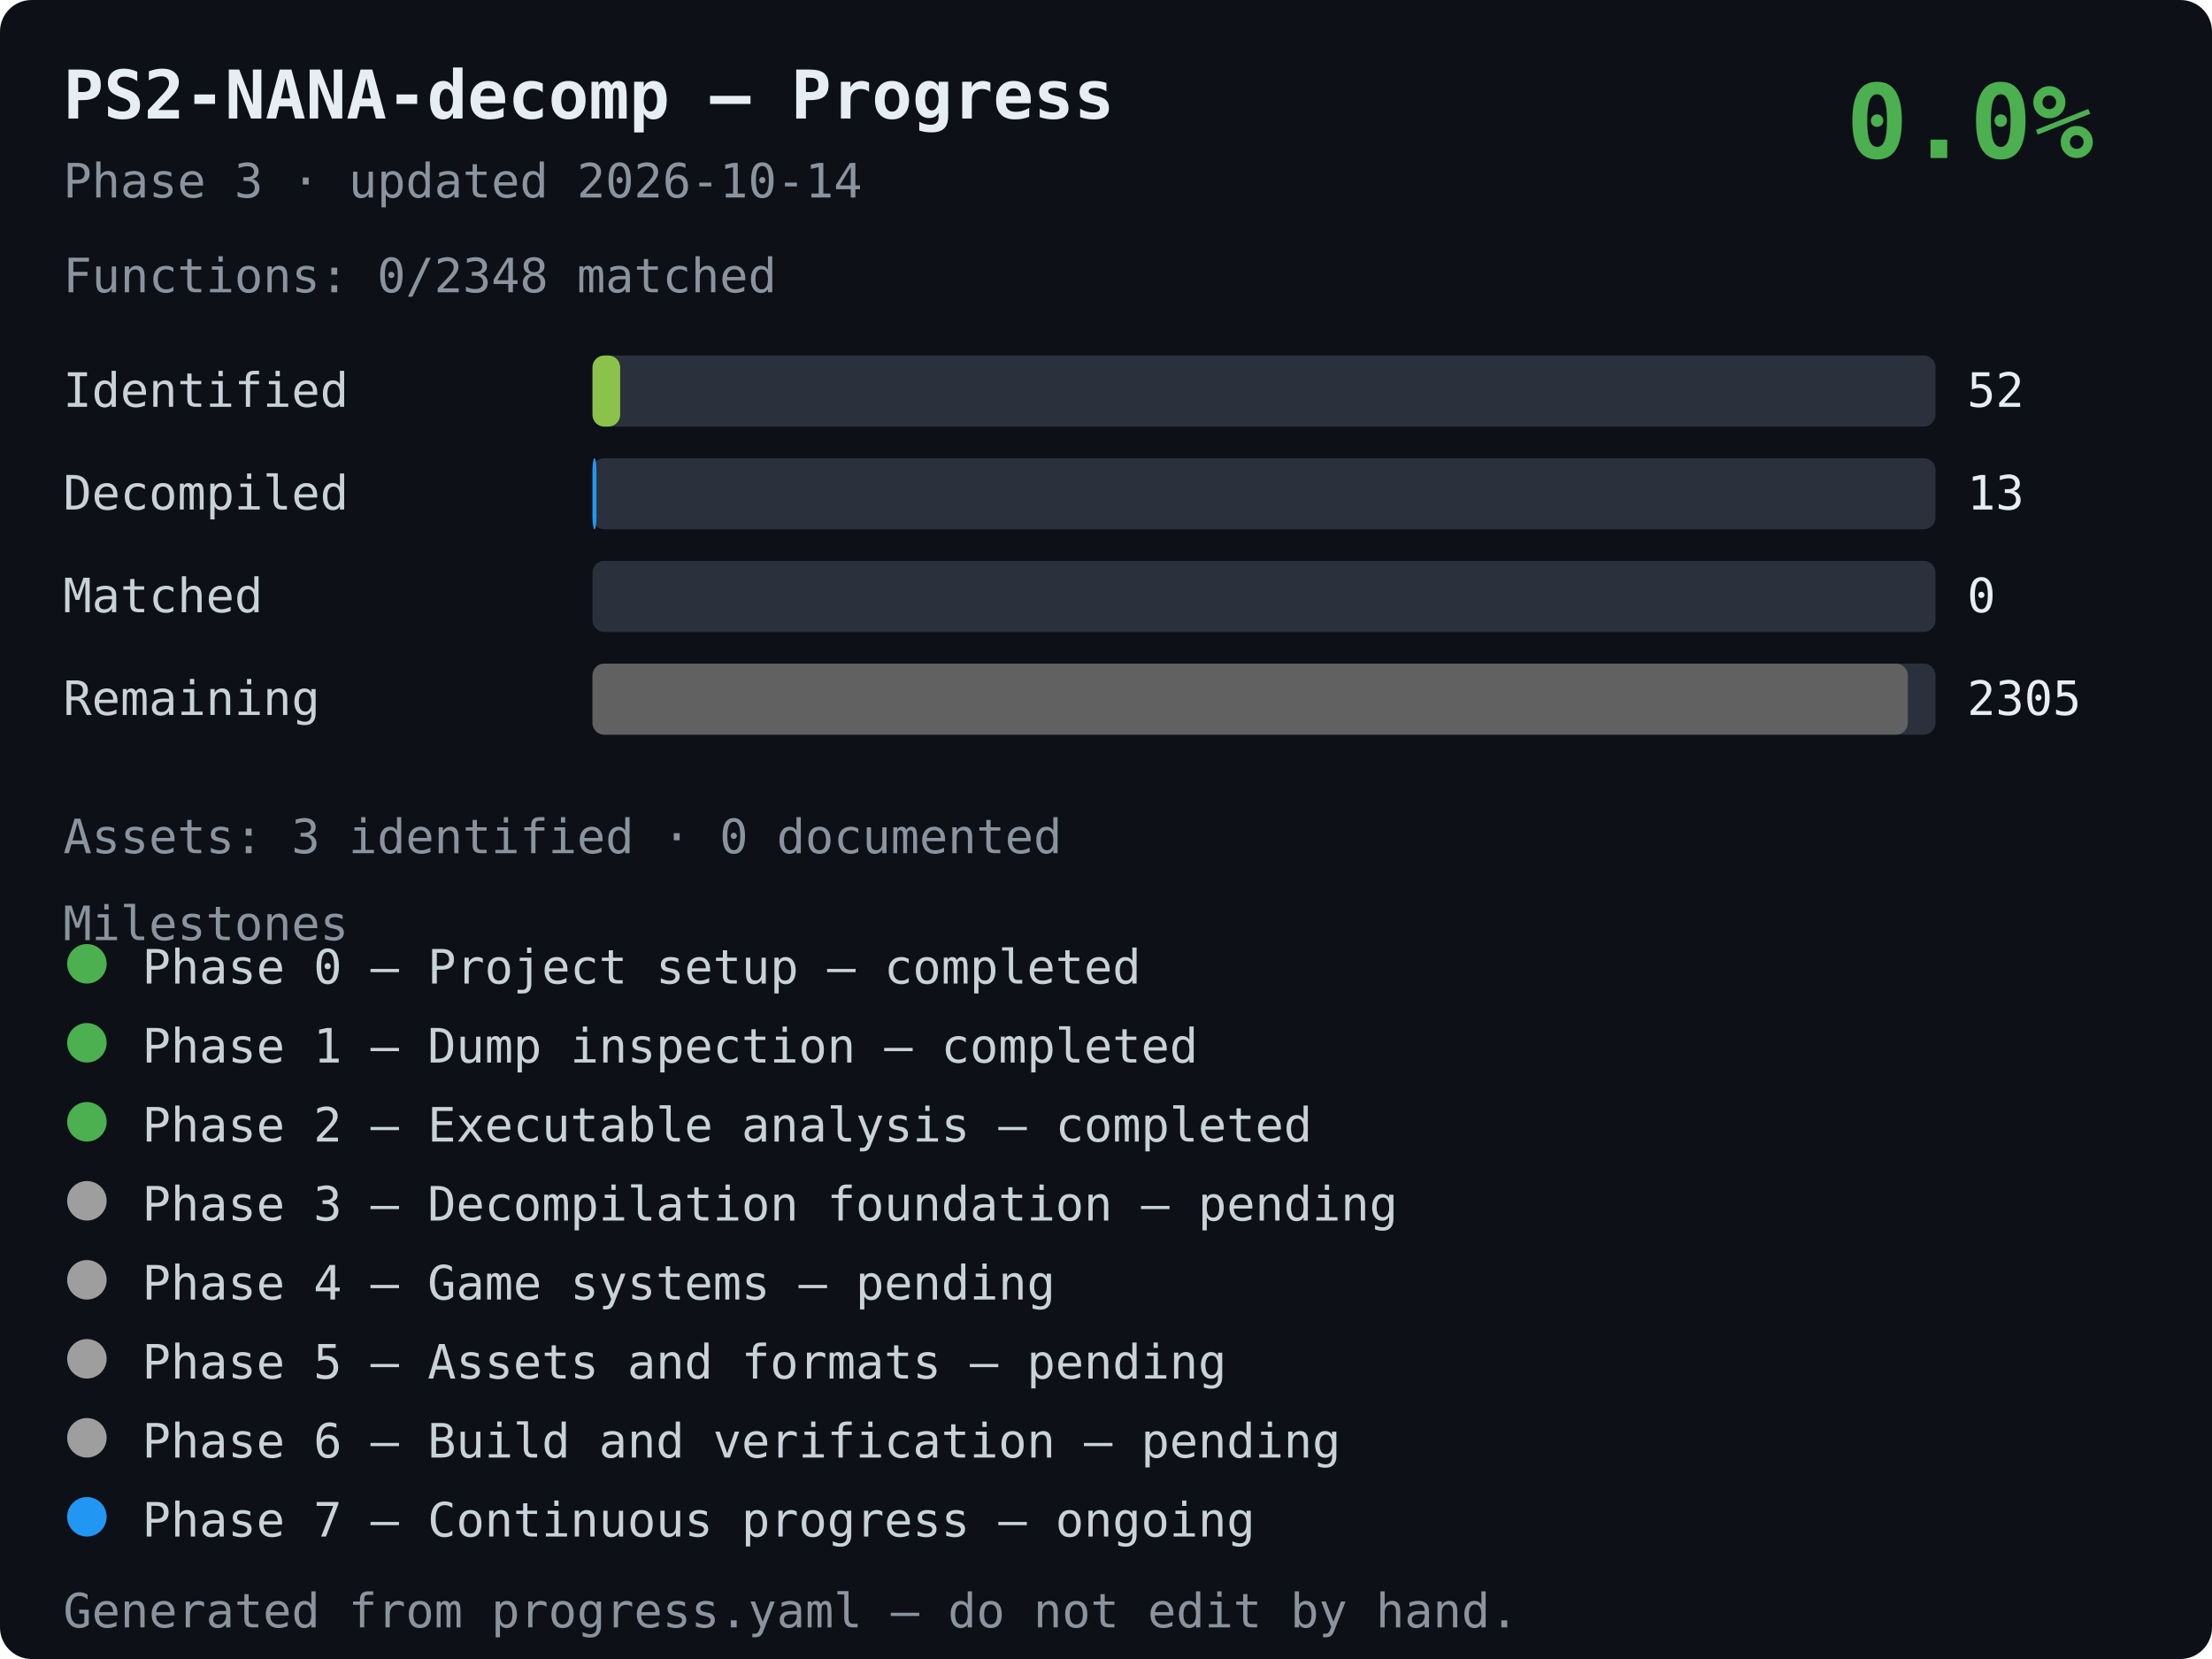
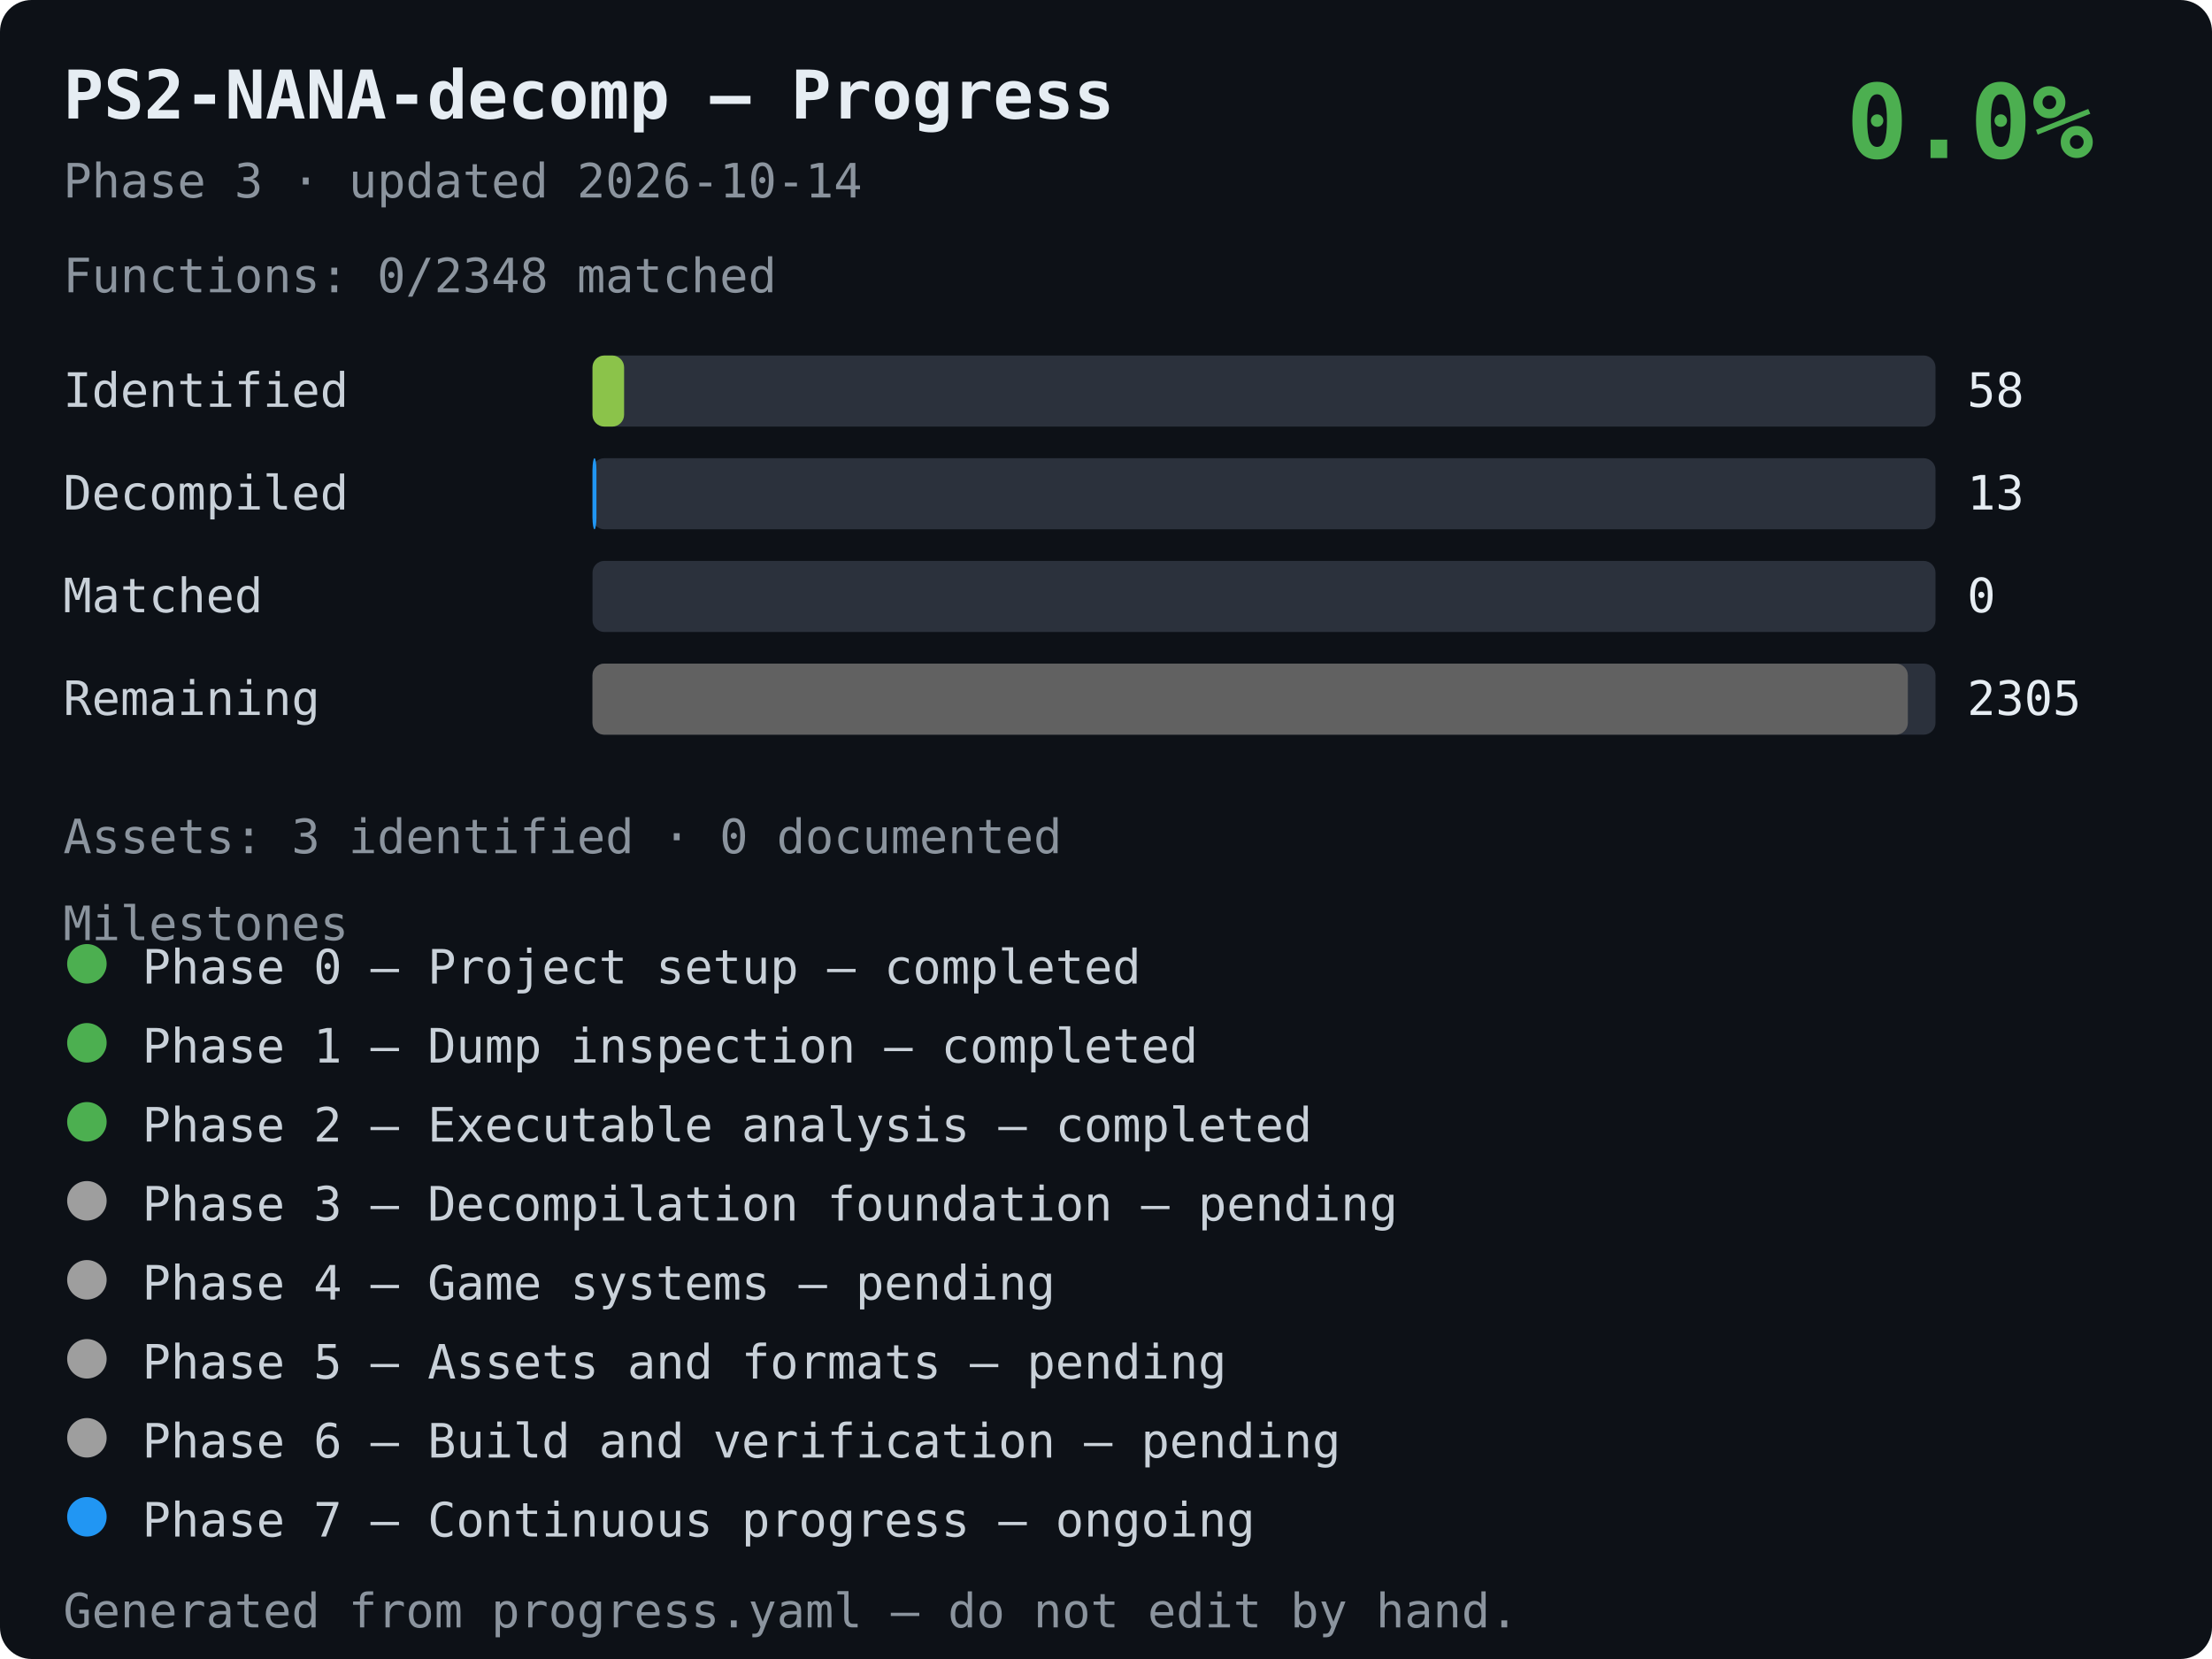
<svg xmlns="http://www.w3.org/2000/svg" width="560" height="420" viewBox="0 0 560 420" font-family="monospace">
  <style>
    .t { font-size: 17px; font-weight: bold; fill: #e6edf3; }
    .s { font-size: 12px; fill: #8b949e; }
    .lbl { font-size: 12px; fill: #c9d1d9; }
    .val { font-size: 12px; fill: #e6edf3; }
    .ms { font-size: 12px; fill: #c9d1d9; }
    .pct { font-size: 26px; font-weight: bold; fill: #4caf50; }
  </style>
  <rect width="100%" height="100%" rx="8" fill="#0d1117" />
  <text x="16" y="30" class="t">PS2-NANA-decomp — Progress</text>
  <text x="16" y="50" class="s">Phase 3 · updated 2026-10-14</text>
  <text x="530" y="40" text-anchor="end" class="pct">0.0%</text>
  <text x="16" y="74" class="s">Functions: 0/2348 matched</text>
  <text x="16" y="103" class="lbl">Identified</text>
  <rect x="150" y="90" width="340" height="18" rx="3" fill="#2b313c" />
-   <rect x="150" y="90" width="7" height="18" rx="3" fill="#8bc34a" />
-   <text x="498" y="103" class="val">52</text>
+   <rect x="150" y="90" width="8" height="18" rx="3" fill="#8bc34a" />
+   <text x="498" y="103" class="val">58</text>
  <text x="16" y="129" class="lbl">Decompiled</text>
  <rect x="150" y="116" width="340" height="18" rx="3" fill="#2b313c" />
  <rect x="150" y="116" width="1" height="18" rx="3" fill="#2196f3" />
  <text x="498" y="129" class="val">13</text>
  <text x="16" y="155" class="lbl">Matched</text>
  <rect x="150" y="142" width="340" height="18" rx="3" fill="#2b313c" />
  <rect x="150" y="142" width="0" height="18" rx="3" fill="#4caf50" />
  <text x="498" y="155" class="val">0</text>
  <text x="16" y="181" class="lbl">Remaining</text>
  <rect x="150" y="168" width="340" height="18" rx="3" fill="#2b313c" />
  <rect x="150" y="168" width="333" height="18" rx="3" fill="#616161" />
  <text x="498" y="181" class="val">2305</text>
  <text x="16" y="216" class="s">Assets: 3 identified · 0 documented</text>
  <text x="16" y="238" class="s">Milestones</text>
  <circle cx="22" cy="244" r="5" fill="#4caf50" />
  <text x="36" y="249" class="ms">Phase 0 — Project setup — completed</text>
  <circle cx="22" cy="264" r="5" fill="#4caf50" />
  <text x="36" y="269" class="ms">Phase 1 — Dump inspection — completed</text>
  <circle cx="22" cy="284" r="5" fill="#4caf50" />
  <text x="36" y="289" class="ms">Phase 2 — Executable analysis — completed</text>
  <circle cx="22" cy="304" r="5" fill="#9e9e9e" />
  <text x="36" y="309" class="ms">Phase 3 — Decompilation foundation — pending</text>
  <circle cx="22" cy="324" r="5" fill="#9e9e9e" />
  <text x="36" y="329" class="ms">Phase 4 — Game systems — pending</text>
  <circle cx="22" cy="344" r="5" fill="#9e9e9e" />
  <text x="36" y="349" class="ms">Phase 5 — Assets and formats — pending</text>
  <circle cx="22" cy="364" r="5" fill="#9e9e9e" />
  <text x="36" y="369" class="ms">Phase 6 — Build and verification — pending</text>
  <circle cx="22" cy="384" r="5" fill="#2196f3" />
  <text x="36" y="389" class="ms">Phase 7 — Continuous progress — ongoing</text>
  <text x="16" y="412" class="s">Generated from progress.yaml — do not edit by hand.</text>
</svg>
